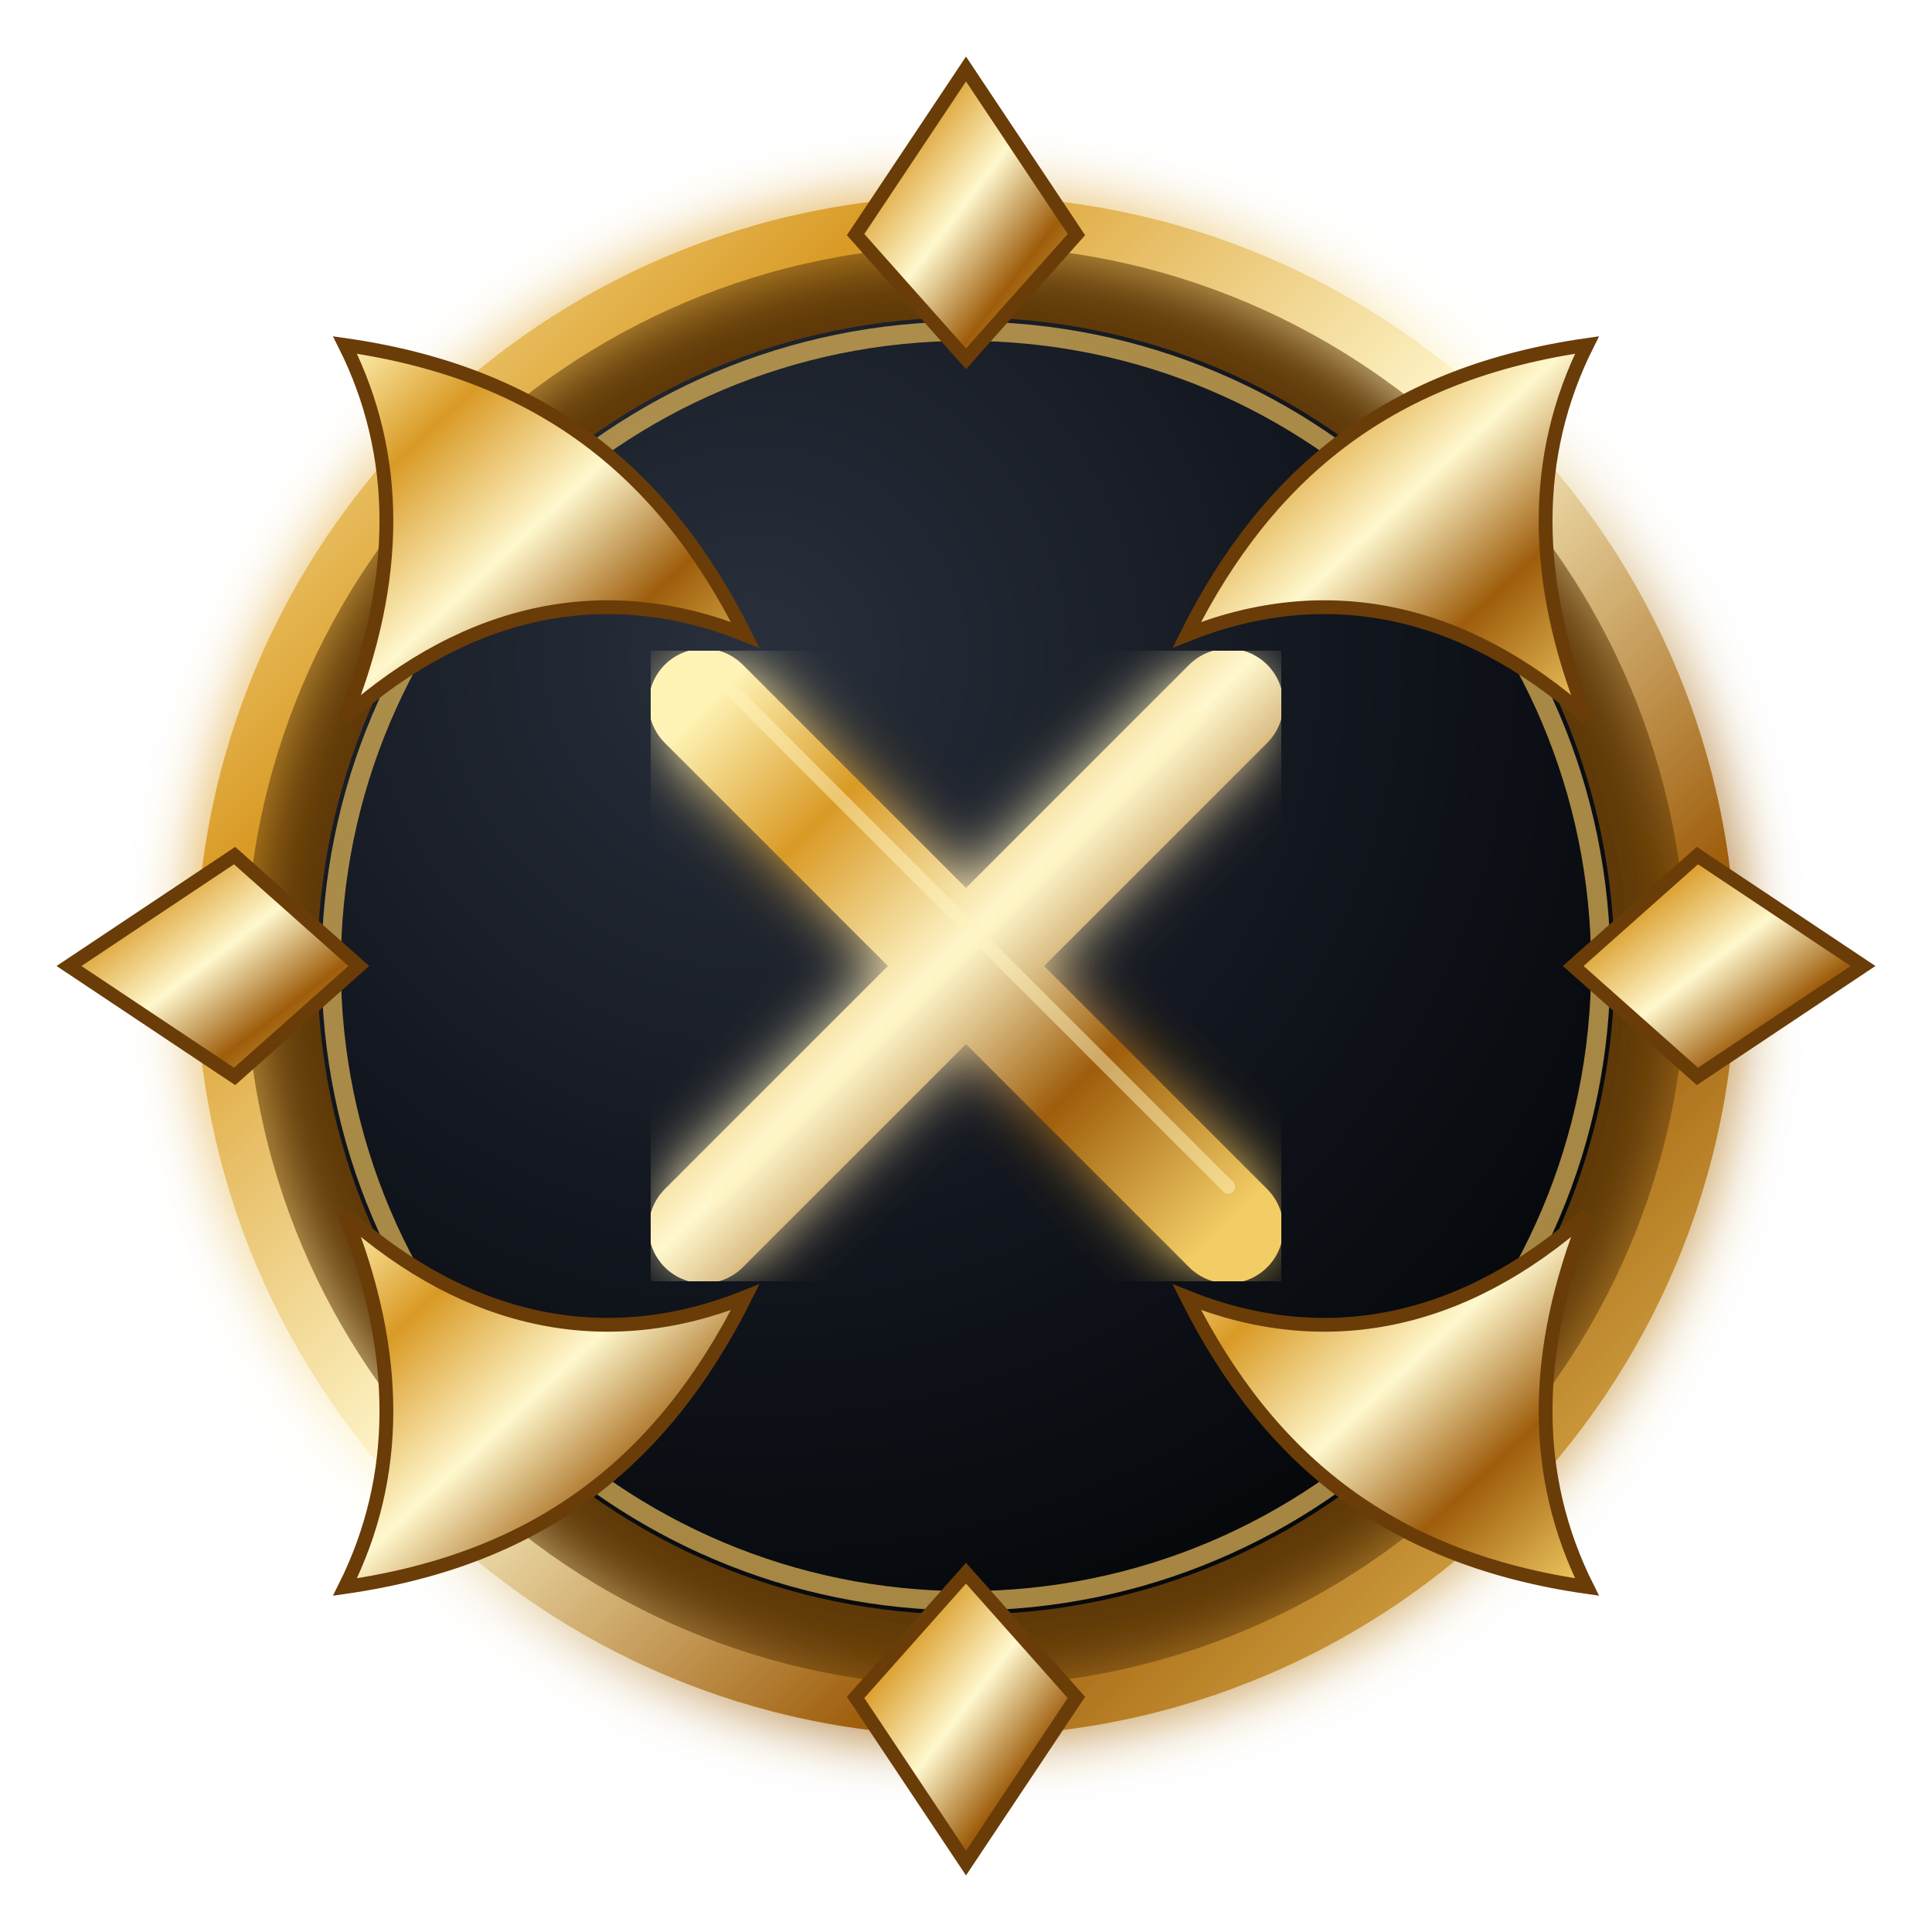
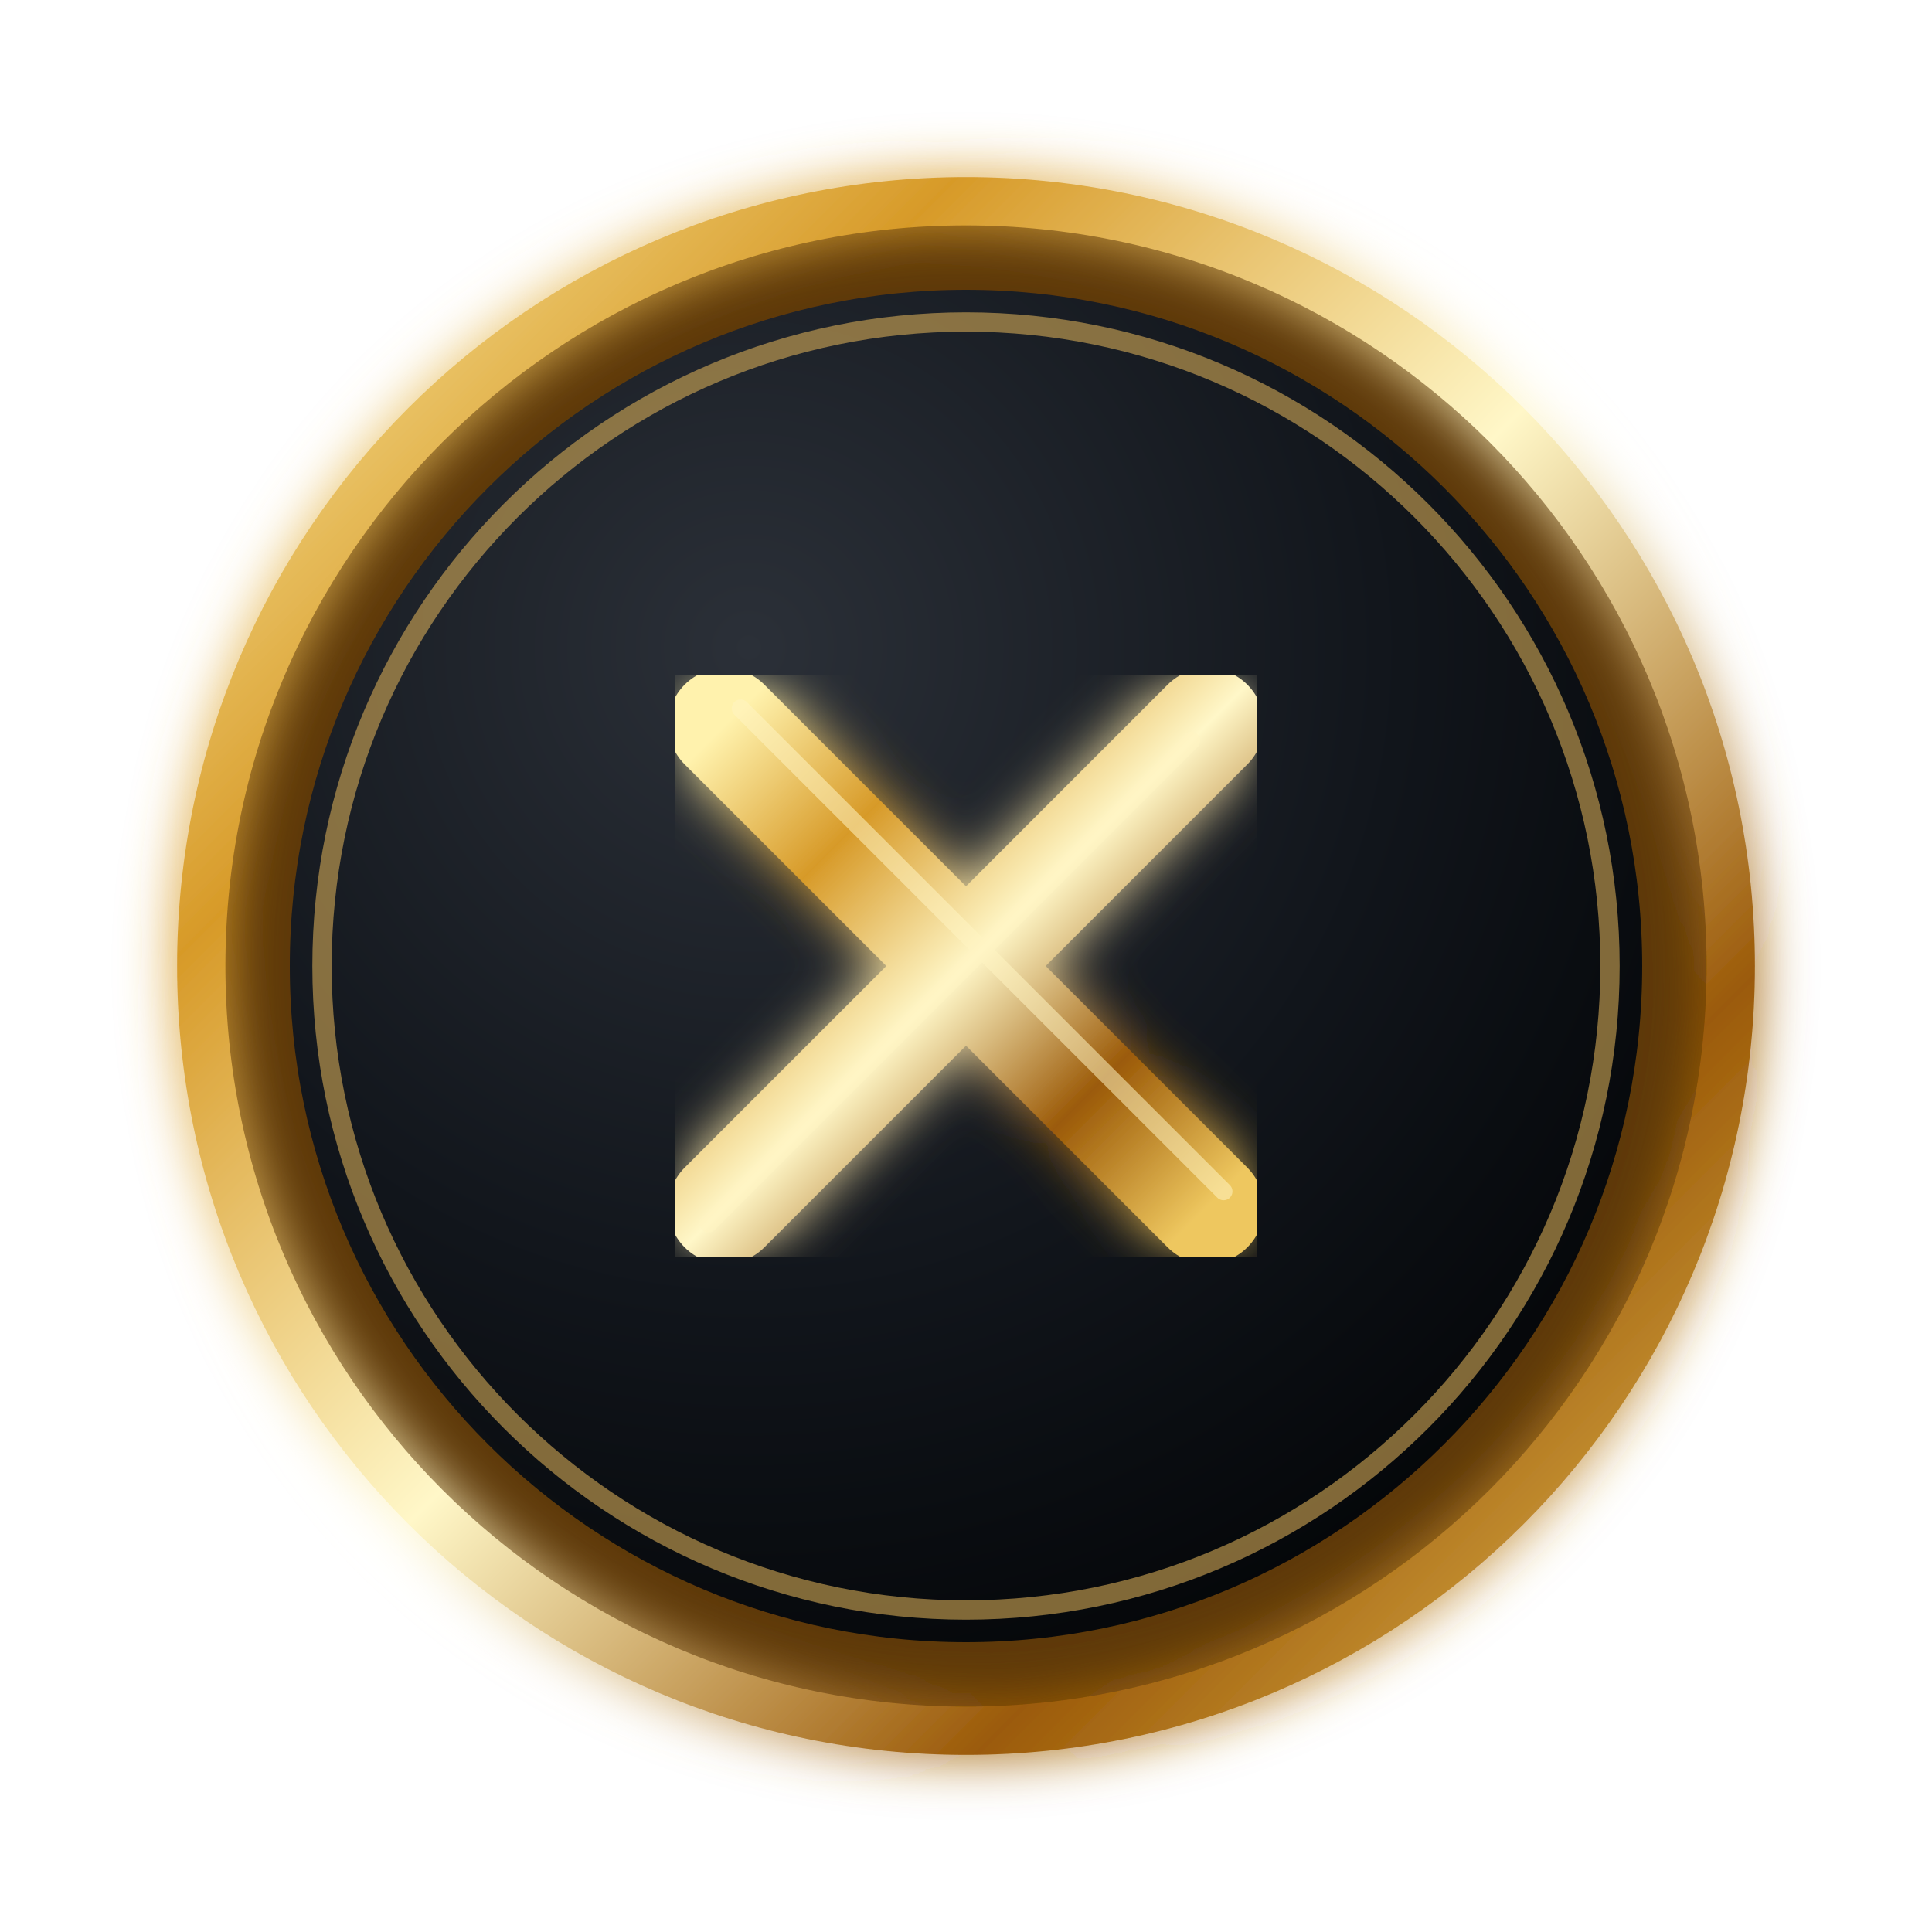
- <svg xmlns="http://www.w3.org/2000/svg" viewBox="0 0 140 140">
+ <svg xmlns="http://www.w3.org/2000/svg" viewBox="0 0 120 120">
  <defs>
    <linearGradient id="gold" x1="0" y1="0" x2="1" y2="1">
-       <stop offset="0" stop-color="#fff3b5" />
-       <stop offset=".22" stop-color="#d99a25" />
-       <stop offset=".48" stop-color="#fff8ce" />
-       <stop offset=".72" stop-color="#9e5d0b" />
-       <stop offset="1" stop-color="#f2cd66" />
+       <stop offset="0" stop-color="#fff2ad" />
+       <stop offset=".24" stop-color="#d79a28" />
+       <stop offset=".5" stop-color="#fff7c8" />
+       <stop offset=".76" stop-color="#9b5a08" />
+       <stop offset="1" stop-color="#eec75f" />
    </linearGradient>
    <radialGradient id="bg" cx="35%" cy="28%" r="78%">
-       <stop offset="0" stop-color="#29303c" />
-       <stop offset=".55" stop-color="#11151d" />
+       <stop offset="0" stop-color="#2b3038" />
+       <stop offset=".58" stop-color="#11151b" />
      <stop offset="1" stop-color="#030507" />
    </radialGradient>
    <filter id="glow">
-       <feGaussianBlur stdDeviation="2.2" result="b" />
+       <feGaussianBlur stdDeviation="1.7" result="b" />
      <feMerge>
        <feMergeNode in="b" />
        <feMergeNode in="SourceGraphic" />
      </feMerge>
    </filter>
  </defs>
-   <circle cx="70" cy="70" r="51" fill="url(#bg)" stroke="#5f3908" stroke-width="8" />
-   <circle cx="70" cy="70" r="54" fill="none" stroke="url(#gold)" stroke-width="3.6" filter="url(#glow)" />
-   <circle cx="70" cy="70" r="46" fill="none" stroke="#e4b858" stroke-opacity=".72" stroke-width="1.4" />
-   <g fill="url(#gold)" stroke="#6a3c08" stroke-width="1">
-     <path d="M70 5l8 12-8 9-8-9z" />
-     <path d="M70 135l8-12-8-9-8 9z" />
-     <path d="M5 70l12-8 9 8-9 8z" />
-     <path d="M135 70l-12-8-9 8 9 8z" />
-     <path d="M25 25c14 2 23 9 29 21-10-4-20-2-29 6 4-10 4-19 0-27z" />
-     <path d="M115 25c-14 2-23 9-29 21 10-4 20-2 29 6-4-10-4-19 0-27z" />
-     <path d="M25 115c14-2 23-9 29-21-10 4-20 2-29-6 4 10 4 19 0 27z" />
-     <path d="M115 115c-14-2-23-9-29-21 10 4 20 2 29-6-4 10-4 19 0 27z" />
-   </g>
-   <g stroke="url(#gold)" stroke-linecap="round" filter="url(#glow)">
-     <path d="M51 51l38 38" stroke-width="8" />
-     <path d="M89 51L51 89" stroke-width="8" />
-   </g>
-   <g stroke="#fff4bd" stroke-linecap="round" opacity=".5">
-     <path d="M53 50l36 36" />
-     <path d="M87 52L52 87" />
-   </g>
+   <circle cx="60" cy="60" r="45" fill="url(#bg)" stroke="#5e3909" stroke-width="6" />
+   <circle cx="60" cy="60" r="47.5" fill="none" stroke="url(#gold)" stroke-width="3" filter="url(#glow)" />
+   <circle cx="60" cy="60" r="40" fill="none" stroke="#d9af58" stroke-opacity=".58" stroke-width="1.2" />
+   <path d="M45 45L75 75M75 45L45 75" stroke="url(#gold)" stroke-width="7" stroke-linecap="round" filter="url(#glow)" />
+   <path d="M46 44L76 74M74 46L44 76" stroke="#fff4c2" stroke-width="1.1" stroke-linecap="round" opacity=".54" />
</svg>
